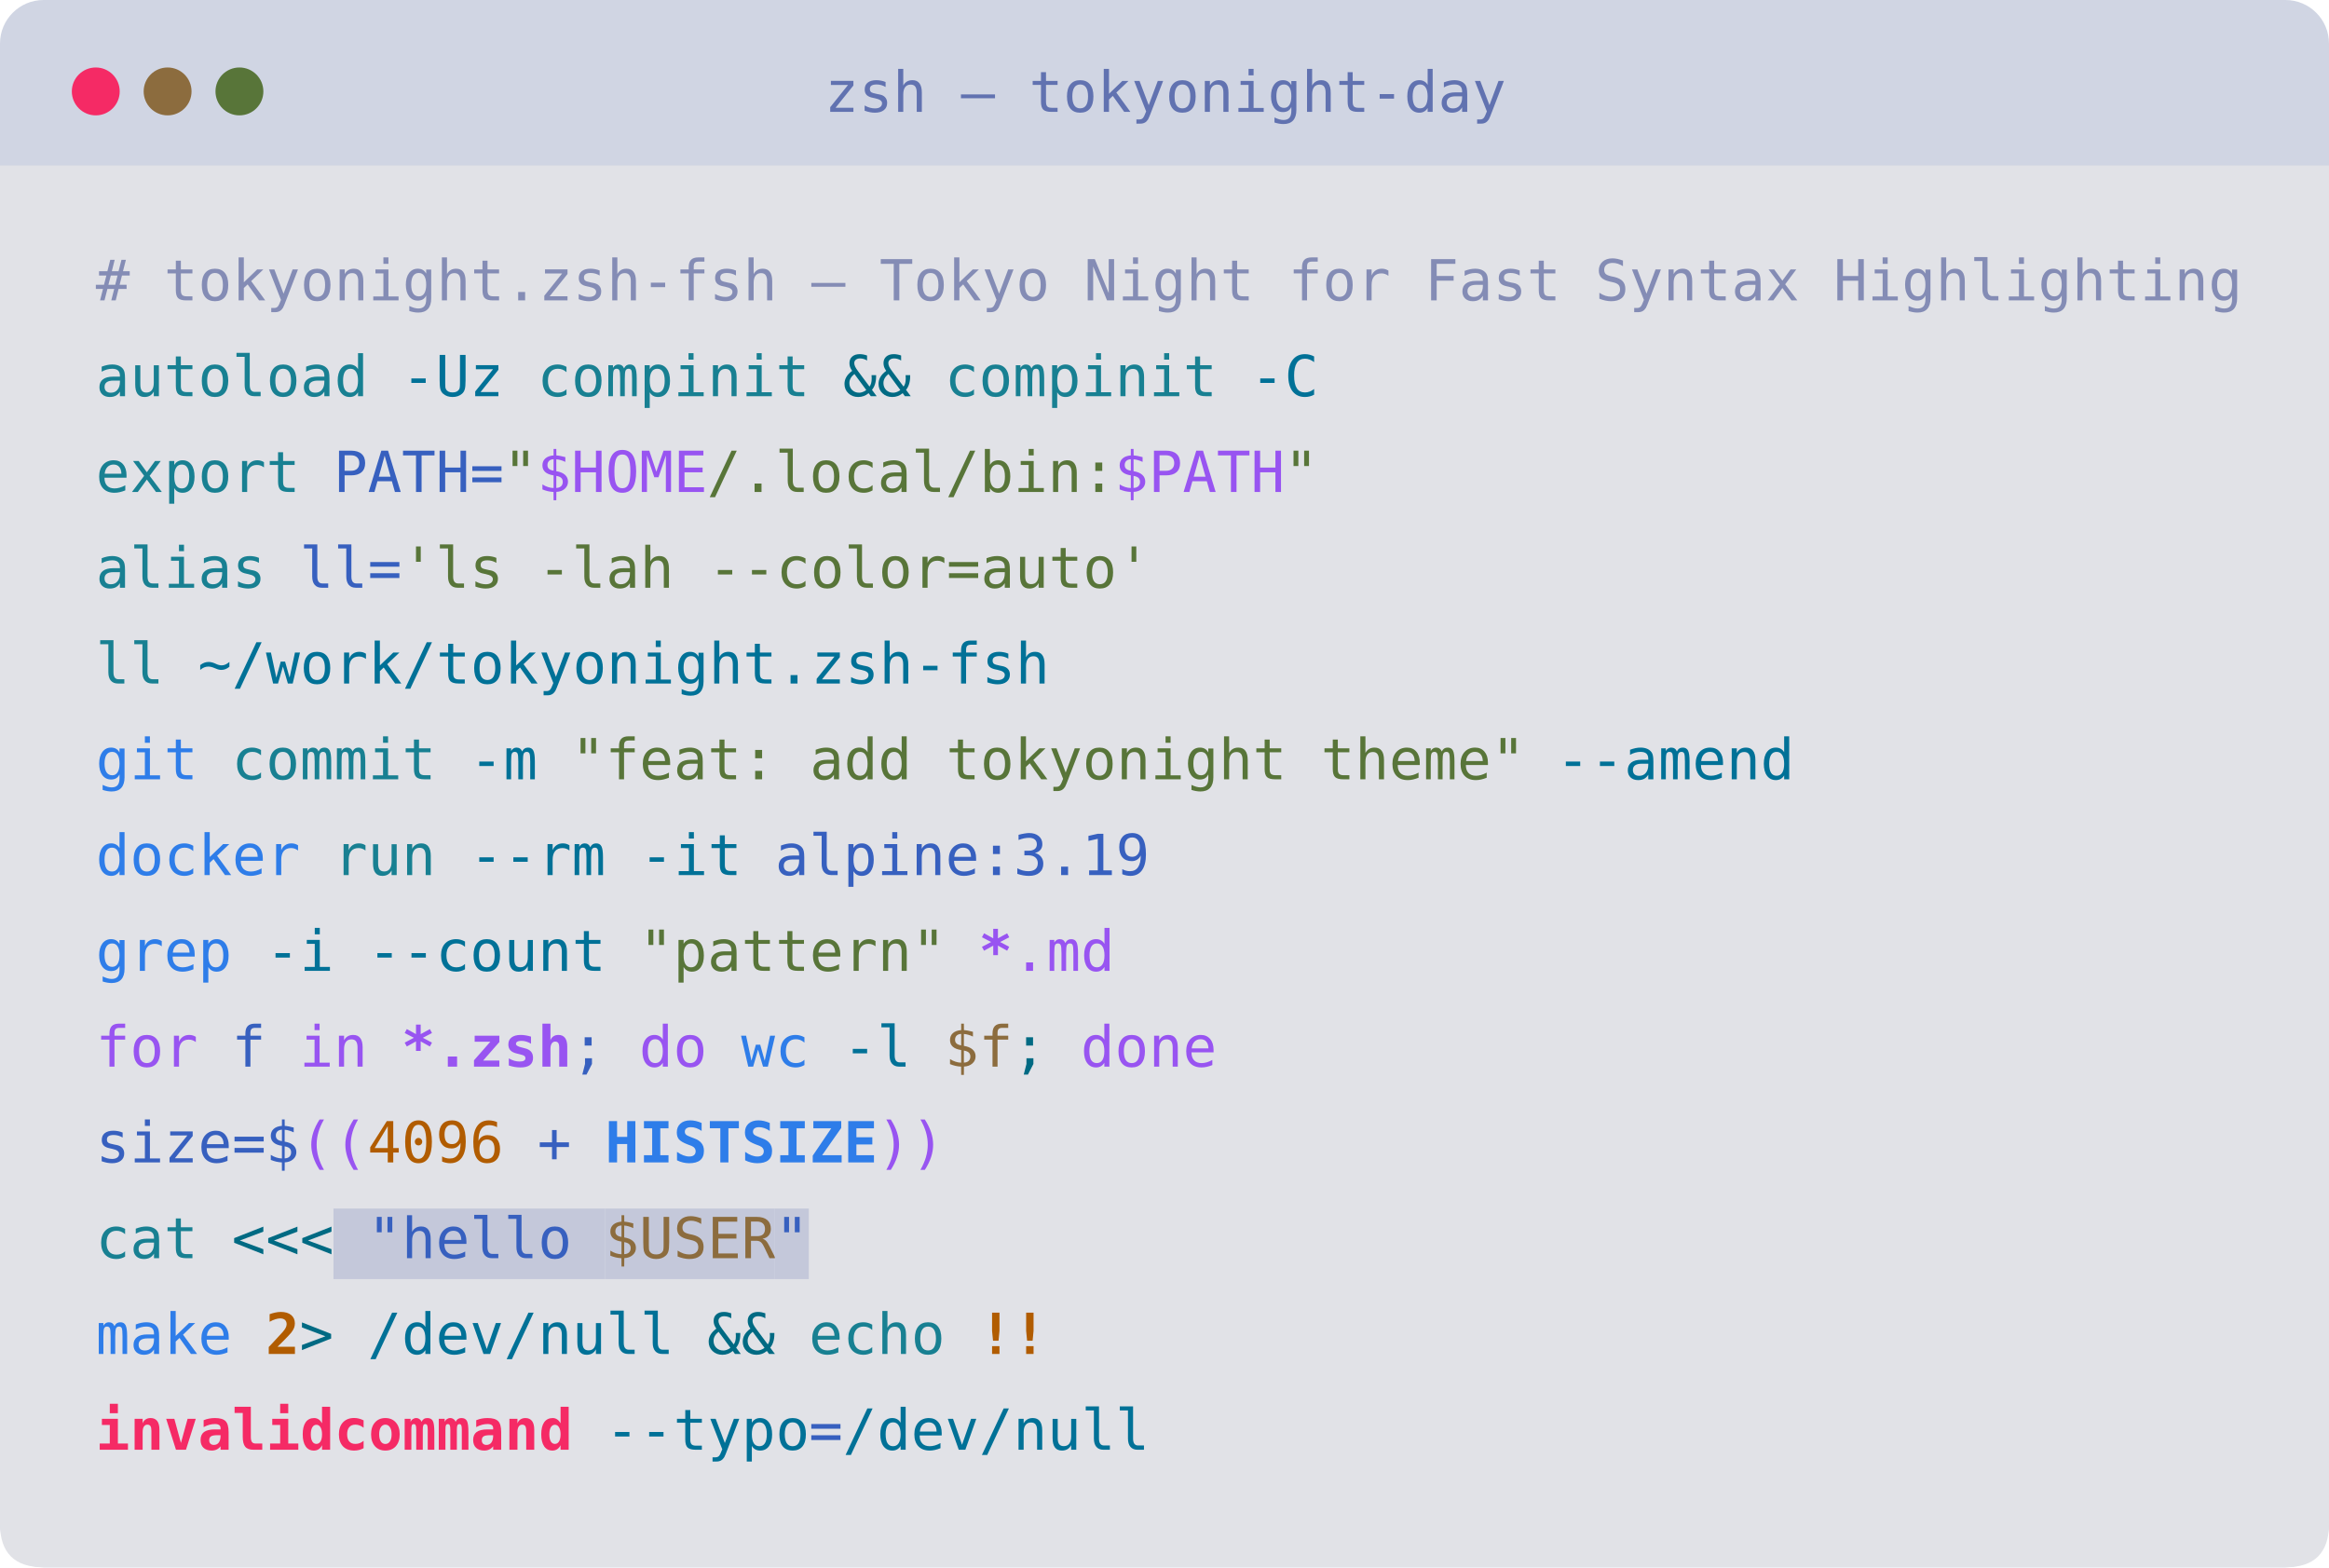
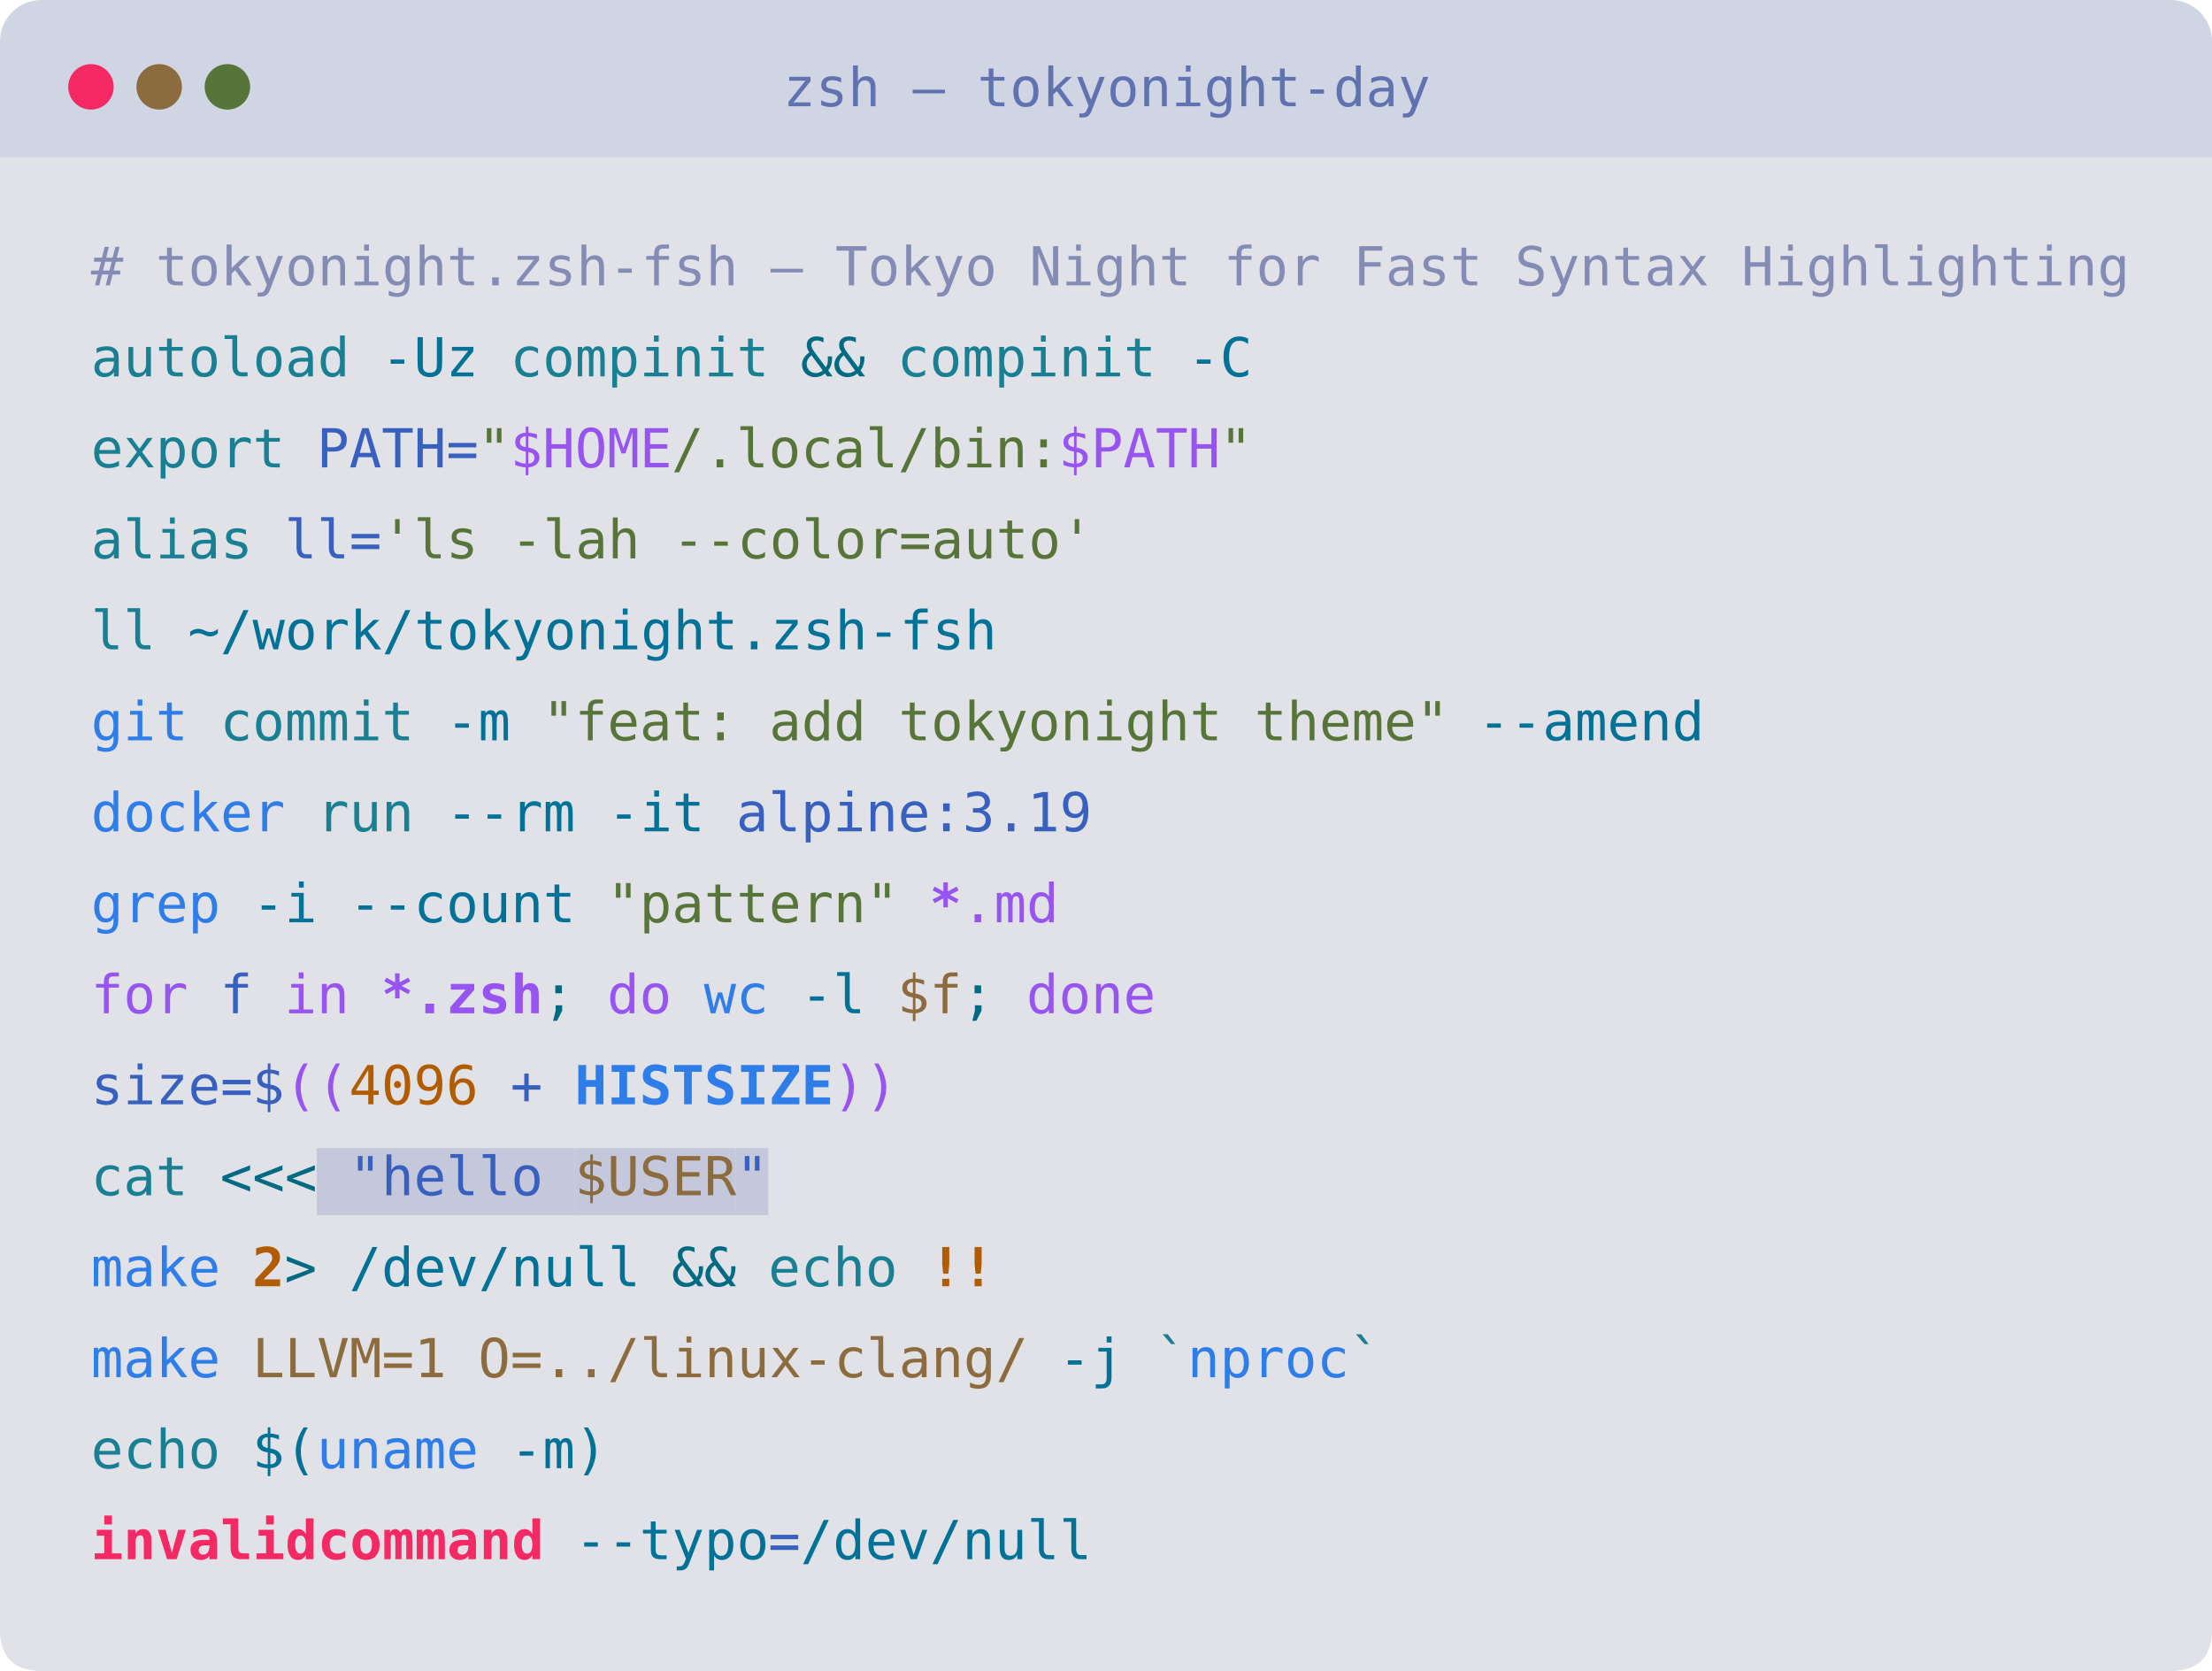
- <svg xmlns="http://www.w3.org/2000/svg" width="535" height="360" viewBox="0 0 535 360" font-family="ui-monospace, 'JetBrains Mono', 'Fira Code', 'SF Mono', Menlo, Consolas, monospace" font-size="13">
-   <rect x="0" y="0" width="535" height="360" rx="10" fill="#d0d5e3" />
-   <path d="M 0 38 H 535 V 350 Q 535 360 525 360 H 10 Q 0 360 0 350 Z" fill="#e1e2e7" />
+ <svg xmlns="http://www.w3.org/2000/svg" width="535" height="404" viewBox="0 0 535 404" font-family="ui-monospace, 'JetBrains Mono', 'Fira Code', 'SF Mono', Menlo, Consolas, monospace" font-size="13">
+   <rect x="0" y="0" width="535" height="404" rx="10" fill="#d0d5e3" />
+   <path d="M 0 38 H 535 V 394 Q 535 404 525 404 H 10 Q 0 404 0 394 Z" fill="#e1e2e7" />
  <circle cx="22.0" cy="21.0" r="5.5" fill="#f52a65" />
  <circle cx="38.5" cy="21.0" r="5.5" fill="#8c6c3e" />
  <circle cx="55.0" cy="21.0" r="5.5" fill="#587539" />
  <text x="267.7" y="25.7" text-anchor="middle" fill="#6172b0">zsh — tokyonight-day</text>
  <text x="22.0" y="69.0" fill="#848cb5" xml:space="preserve"># tokyonight.zsh-fsh — Tokyo Night for Fast Syntax Highlighting</text>
  <text x="22.0" y="91.0" fill="#188092" xml:space="preserve">autoload</text>
  <text x="84.4" y="91.0" fill="#007197" xml:space="preserve"> -Uz </text>
  <text x="123.4" y="91.0" fill="#188092" xml:space="preserve">compinit</text>
  <text x="185.8" y="91.0" fill="#006a83" xml:space="preserve"> &amp;&amp; </text>
  <text x="217.0" y="91.0" fill="#188092" xml:space="preserve">compinit</text>
  <text x="279.4" y="91.0" fill="#007197" xml:space="preserve"> -C</text>
  <text x="22.0" y="113.0" fill="#188092" xml:space="preserve">export</text>
  <text x="68.8" y="113.0" fill="#3760bf" xml:space="preserve"> PATH=</text>
  <text x="115.6" y="113.0" fill="#587539" xml:space="preserve">"</text>
  <text x="123.4" y="113.0" fill="#9854f1" xml:space="preserve">$HOME</text>
  <text x="162.4" y="113.0" fill="#587539" xml:space="preserve">/.local/bin:</text>
  <text x="256.0" y="113.0" fill="#9854f1" xml:space="preserve">$PATH</text>
  <text x="295.0" y="113.0" fill="#587539" xml:space="preserve">"</text>
  <text x="22.0" y="135.0" fill="#188092" xml:space="preserve">alias</text>
  <text x="61.0" y="135.0" fill="#3760bf" xml:space="preserve"> ll=</text>
  <text x="92.2" y="135.0" fill="#587539" xml:space="preserve">'ls -lah --color=auto'</text>
  <text x="22.0" y="157.0" fill="#188092" xml:space="preserve">ll</text>
  <text x="37.6" y="157.0" fill="#007197" xml:space="preserve"> ~/work/tokyonight.zsh-fsh</text>
  <text x="22.0" y="179.0" fill="#2e7de9" xml:space="preserve">git</text>
  <text x="45.4" y="179.0" fill="#188092" xml:space="preserve"> commit</text>
  <text x="100.0" y="179.0" fill="#007197" xml:space="preserve"> -m</text>
  <text x="123.4" y="179.0" fill="#587539" xml:space="preserve"> "feat: add tokyonight theme"</text>
  <text x="349.6" y="179.0" fill="#007197" xml:space="preserve"> --amend</text>
  <text x="22.0" y="201.0" fill="#2e7de9" xml:space="preserve">docker</text>
  <text x="68.8" y="201.0" fill="#188092" xml:space="preserve"> run</text>
  <text x="100.0" y="201.0" fill="#007197" xml:space="preserve"> --rm -it</text>
  <text x="170.2" y="201.0" fill="#3760bf" xml:space="preserve"> alpine:3.19</text>
  <text x="22.0" y="223.0" fill="#2e7de9" xml:space="preserve">grep</text>
  <text x="53.2" y="223.0" fill="#007197" xml:space="preserve"> -i</text>
  <text x="76.6" y="223.0" fill="#007197" xml:space="preserve"> --count</text>
  <text x="139.0" y="223.0" fill="#587539" xml:space="preserve"> "pattern"</text>
  <text x="217.0" y="223.0" fill="#3760bf" xml:space="preserve"> </text>
  <text x="224.8" y="223.0" fill="#9854f1" font-weight="bold" xml:space="preserve">*</text>
  <text x="232.6" y="223.0" fill="#9854f1" xml:space="preserve">.md</text>
  <text x="22.0" y="245.0" fill="#9854f1" xml:space="preserve">for</text>
  <text x="45.4" y="245.0" fill="#3760bf" xml:space="preserve"> f </text>
  <text x="68.8" y="245.0" fill="#9854f1" xml:space="preserve">in </text>
  <text x="92.2" y="245.0" fill="#9854f1" font-weight="bold" xml:space="preserve">*.zsh</text>
-   <text x="131.2" y="245.0" fill="#3760bf" xml:space="preserve">; </text>
+   <text x="131.2" y="245.0" fill="#006a83" xml:space="preserve">; </text>
  <text x="146.8" y="245.0" fill="#9854f1" xml:space="preserve">do</text>
  <text x="162.4" y="245.0" fill="#2e7de9" xml:space="preserve"> wc</text>
  <text x="185.8" y="245.0" fill="#007197" xml:space="preserve"> -l</text>
  <text x="209.2" y="245.0" fill="#8c6c3e" xml:space="preserve"> $f</text>
  <text x="232.6" y="245.0" fill="#006a83" xml:space="preserve">;</text>
  <text x="240.4" y="245.0" fill="#9854f1" xml:space="preserve"> done</text>
  <text x="22.0" y="267.0" fill="#3760bf" xml:space="preserve">size=</text>
  <text x="61.0" y="267.0" fill="#3760bf" xml:space="preserve">$</text>
  <text x="68.8" y="267.0" fill="#9854f1" xml:space="preserve">((</text>
  <text x="84.4" y="267.0" fill="#b15c00" xml:space="preserve">4096</text>
  <text x="115.6" y="267.0" fill="#3760bf" xml:space="preserve"> + </text>
  <text x="139.0" y="267.0" fill="#2e7de9" font-weight="bold" xml:space="preserve">HISTSIZE</text>
  <text x="201.4" y="267.0" fill="#9854f1" xml:space="preserve">))</text>
  <text x="22.0" y="289.0" fill="#188092" xml:space="preserve">cat</text>
  <text x="45.4" y="289.0" fill="#006a83" xml:space="preserve"> &lt;&lt;&lt;</text>
  <rect x="76.6" y="277.6" width="62.4" height="16.2" fill="#c4c8da" />
  <text x="76.6" y="289.0" fill="#3760bf" xml:space="preserve"> "hello </text>
  <rect x="139.0" y="277.6" width="39.0" height="16.2" fill="#c4c8da" />
  <text x="139.0" y="289.0" fill="#8c6c3e" xml:space="preserve">$USER</text>
  <rect x="178.0" y="277.6" width="7.8" height="16.2" fill="#c4c8da" />
  <text x="178.0" y="289.0" fill="#3760bf" xml:space="preserve">"</text>
  <text x="22.0" y="311.0" fill="#2e7de9" xml:space="preserve">make</text>
  <text x="53.2" y="311.0" fill="#3760bf" xml:space="preserve"> </text>
  <text x="61.0" y="311.0" fill="#b15c00" font-weight="bold" xml:space="preserve">2</text>
  <text x="68.8" y="311.0" fill="#006a83" xml:space="preserve">&gt;</text>
  <text x="76.6" y="311.0" fill="#007197" xml:space="preserve"> /dev/null</text>
  <text x="154.6" y="311.0" fill="#006a83" xml:space="preserve"> &amp;&amp; </text>
  <text x="185.8" y="311.0" fill="#188092" xml:space="preserve">echo</text>
  <text x="217.0" y="311.0" fill="#b15c00" font-weight="bold" xml:space="preserve"> !!</text>
-   <text x="22.0" y="333.0" fill="#f52a65" font-weight="bold" xml:space="preserve">invalidcommand</text>
-   <text x="131.2" y="333.0" fill="#007197" xml:space="preserve"> --typo</text>
-   <text x="185.8" y="333.0" fill="#3760bf" xml:space="preserve">=</text>
-   <text x="193.6" y="333.0" fill="#007197" xml:space="preserve">/dev/null</text>
+   <text x="22.0" y="333.0" fill="#2e7de9" xml:space="preserve">make</text>
+   <text x="53.2" y="333.0" fill="#8c6c3e" xml:space="preserve"> LLVM=1</text>
+   <text x="107.8" y="333.0" fill="#8c6c3e" xml:space="preserve"> O=../linux-clang/</text>
+   <text x="248.2" y="333.0" fill="#007197" xml:space="preserve"> -j</text>
+   <text x="271.6" y="333.0" fill="#188092" xml:space="preserve"> `</text>
+   <text x="287.2" y="333.0" fill="#2e7de9" xml:space="preserve">nproc</text>
+   <text x="326.2" y="333.0" fill="#188092" xml:space="preserve">`</text>
+   <text x="22.0" y="355.0" fill="#188092" xml:space="preserve">echo</text>
+   <text x="53.2" y="355.0" fill="#3760bf" xml:space="preserve"> </text>
+   <text x="61.0" y="355.0" fill="#007197" xml:space="preserve">$(</text>
+   <text x="76.6" y="355.0" fill="#2e7de9" xml:space="preserve">uname</text>
+   <text x="115.6" y="355.0" fill="#007197" xml:space="preserve"> -m</text>
+   <text x="139.0" y="355.0" fill="#007197" xml:space="preserve">)</text>
+   <text x="22.0" y="377.0" fill="#f52a65" font-weight="bold" xml:space="preserve">invalidcommand</text>
+   <text x="131.2" y="377.0" fill="#007197" xml:space="preserve"> --typo</text>
+   <text x="185.8" y="377.0" fill="#3760bf" xml:space="preserve">=</text>
+   <text x="193.6" y="377.0" fill="#007197" xml:space="preserve">/dev/null</text>
</svg>
